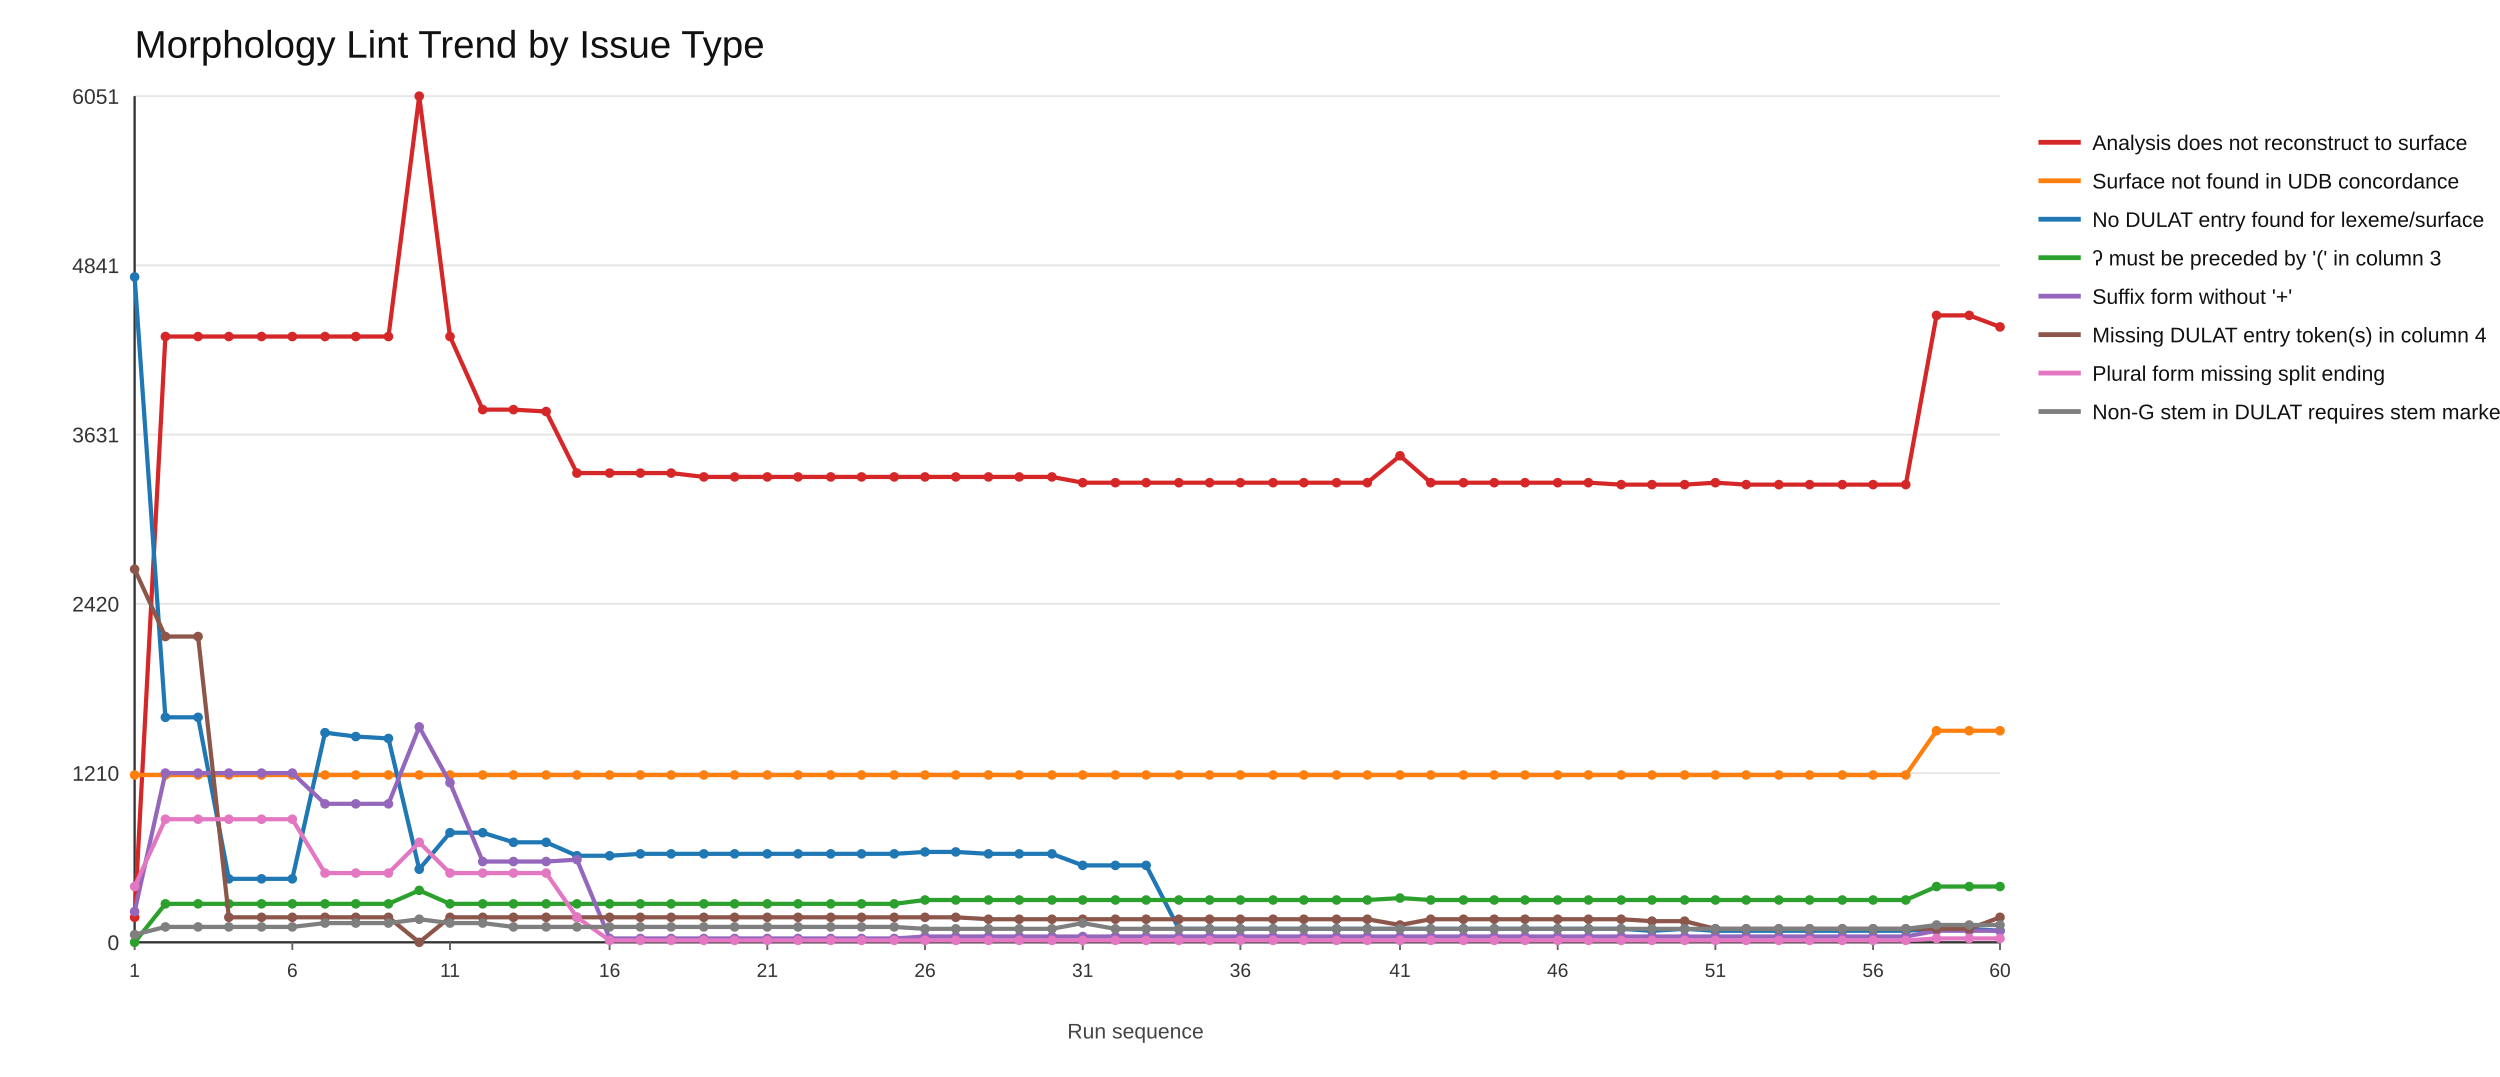
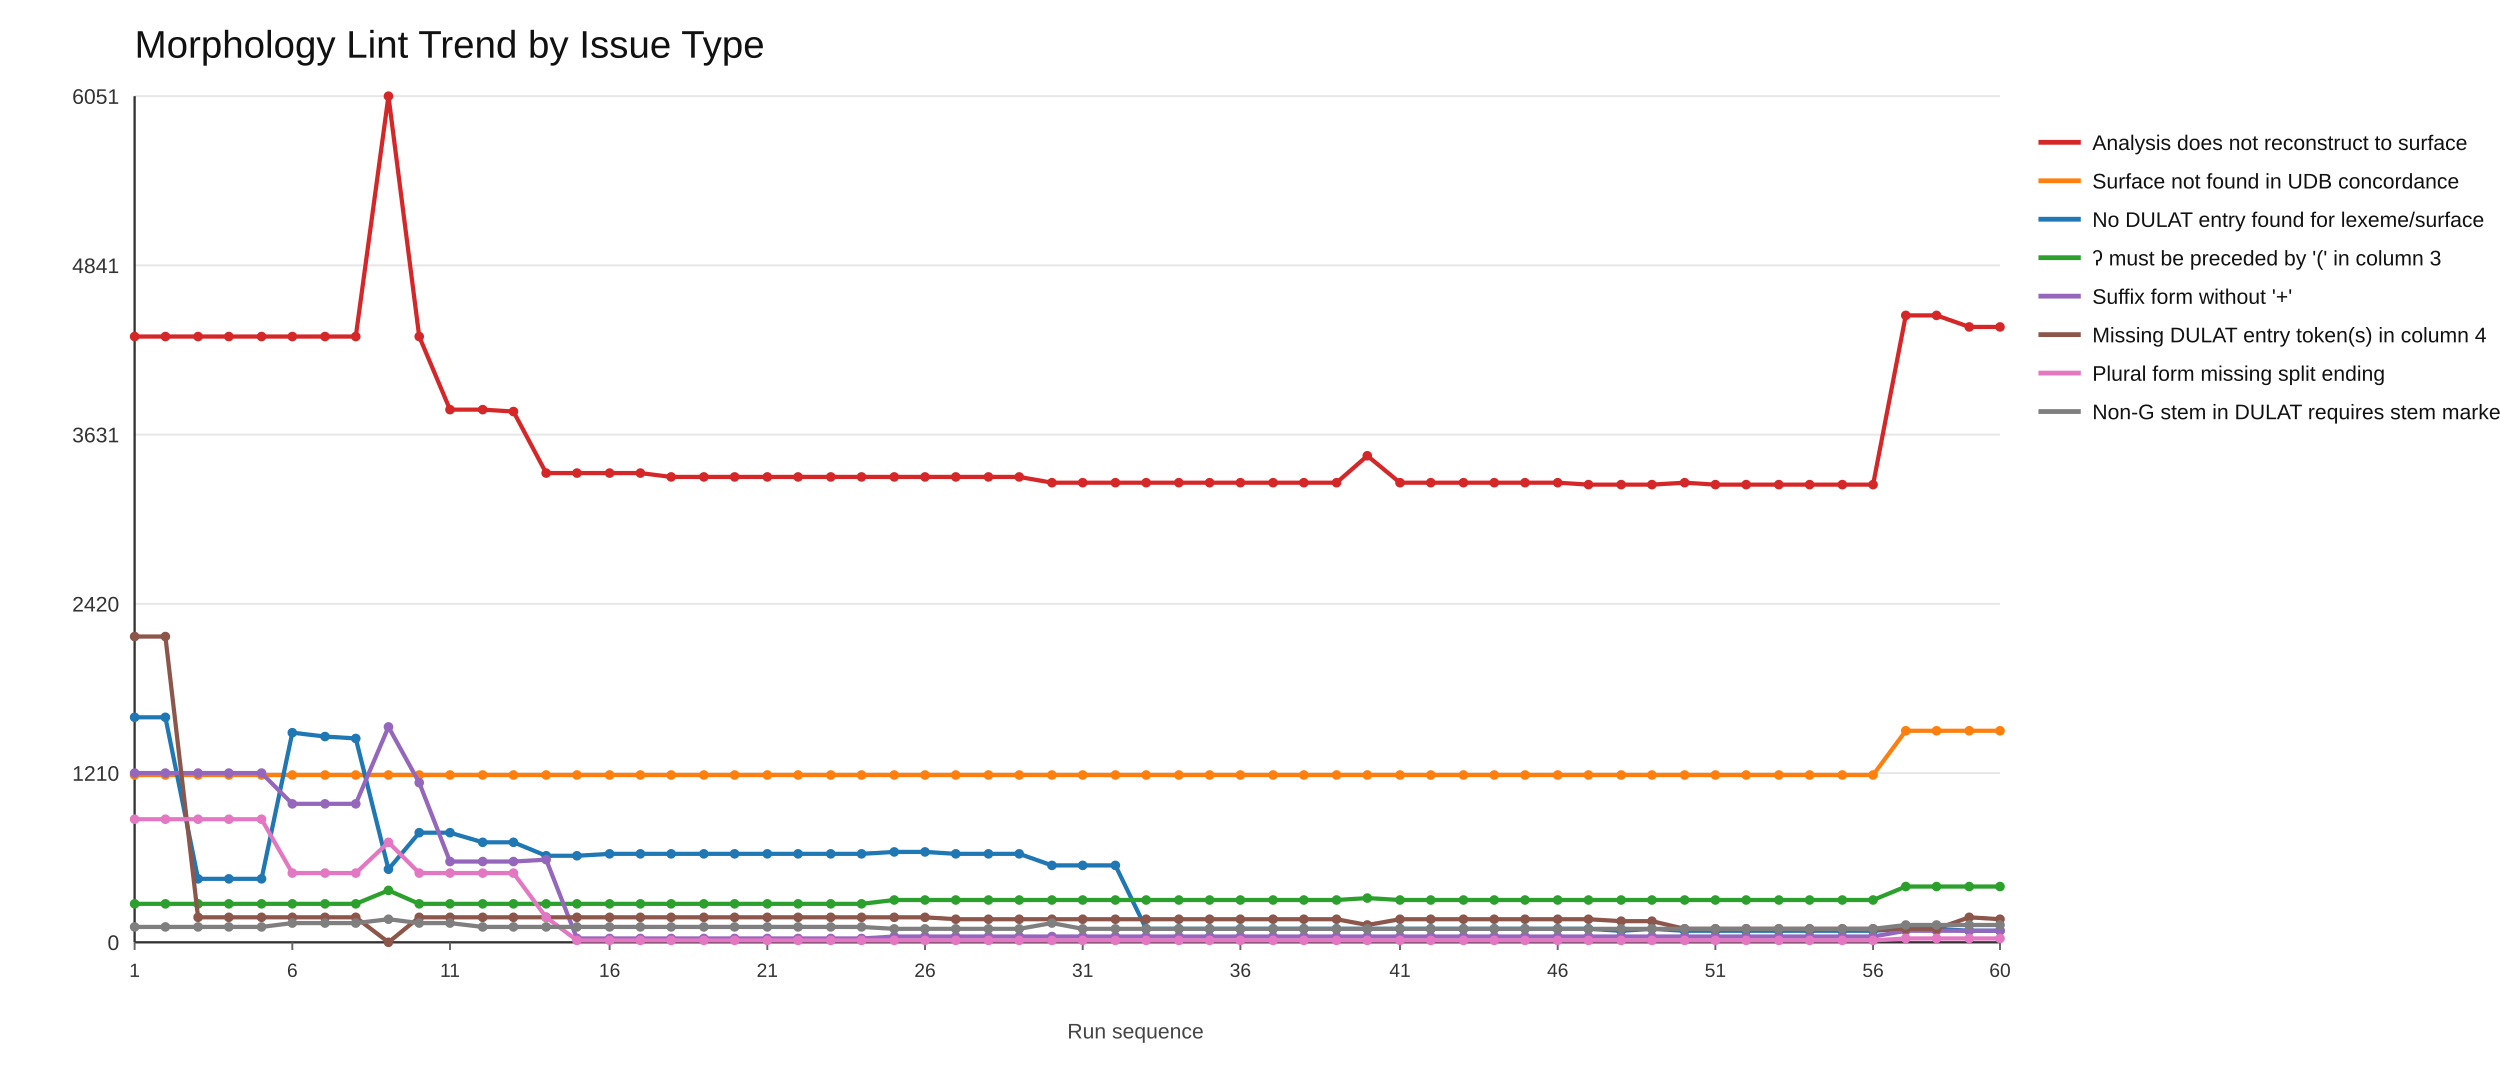
<svg xmlns="http://www.w3.org/2000/svg" width="1300" height="560">
  <rect x="0" y="0" width="1300" height="560" fill="#ffffff" />
  <text x="70" y="30" font-size="20" font-family="Arial" fill="#111">Morphology Lint Trend by Issue Type</text>
  <line x1="70" y1="490" x2="1040" y2="490" stroke="#e6e6e6" stroke-width="1" />
  <text x="62" y="494" font-size="11" font-family="Arial" fill="#333" text-anchor="end">0</text>
  <line x1="70" y1="402" x2="1040" y2="402" stroke="#e6e6e6" stroke-width="1" />
  <text x="62" y="406" font-size="11" font-family="Arial" fill="#333" text-anchor="end">1210</text>
  <line x1="70" y1="314" x2="1040" y2="314" stroke="#e6e6e6" stroke-width="1" />
  <text x="62" y="318" font-size="11" font-family="Arial" fill="#333" text-anchor="end">2420</text>
  <line x1="70" y1="226" x2="1040" y2="226" stroke="#e6e6e6" stroke-width="1" />
  <text x="62" y="230" font-size="11" font-family="Arial" fill="#333" text-anchor="end">3631</text>
  <line x1="70" y1="138" x2="1040" y2="138" stroke="#e6e6e6" stroke-width="1" />
  <text x="62" y="142" font-size="11" font-family="Arial" fill="#333" text-anchor="end">4841</text>
  <line x1="70" y1="50" x2="1040" y2="50" stroke="#e6e6e6" stroke-width="1" />
  <text x="62" y="54" font-size="11" font-family="Arial" fill="#333" text-anchor="end">6051</text>
  <line x1="70" y1="490" x2="1040" y2="490" stroke="#333" stroke-width="1.2" />
  <line x1="70" y1="50" x2="70" y2="490" stroke="#333" stroke-width="1.2" />
  <line x1="70" y1="490" x2="70" y2="494" stroke="#666" stroke-width="1" />
  <text x="70" y="508" font-size="10" font-family="Arial" fill="#333" text-anchor="middle">1</text>
  <line x1="152" y1="490" x2="152" y2="494" stroke="#666" stroke-width="1" />
  <text x="152" y="508" font-size="10" font-family="Arial" fill="#333" text-anchor="middle">6</text>
  <line x1="234" y1="490" x2="234" y2="494" stroke="#666" stroke-width="1" />
  <text x="234" y="508" font-size="10" font-family="Arial" fill="#333" text-anchor="middle">11</text>
  <line x1="317" y1="490" x2="317" y2="494" stroke="#666" stroke-width="1" />
  <text x="317" y="508" font-size="10" font-family="Arial" fill="#333" text-anchor="middle">16</text>
  <line x1="399" y1="490" x2="399" y2="494" stroke="#666" stroke-width="1" />
  <text x="399" y="508" font-size="10" font-family="Arial" fill="#333" text-anchor="middle">21</text>
  <line x1="481" y1="490" x2="481" y2="494" stroke="#666" stroke-width="1" />
  <text x="481" y="508" font-size="10" font-family="Arial" fill="#333" text-anchor="middle">26</text>
  <line x1="563" y1="490" x2="563" y2="494" stroke="#666" stroke-width="1" />
  <text x="563" y="508" font-size="10" font-family="Arial" fill="#333" text-anchor="middle">31</text>
  <line x1="645" y1="490" x2="645" y2="494" stroke="#666" stroke-width="1" />
  <text x="645" y="508" font-size="10" font-family="Arial" fill="#333" text-anchor="middle">36</text>
  <line x1="728" y1="490" x2="728" y2="494" stroke="#666" stroke-width="1" />
  <text x="728" y="508" font-size="10" font-family="Arial" fill="#333" text-anchor="middle">41</text>
  <line x1="810" y1="490" x2="810" y2="494" stroke="#666" stroke-width="1" />
  <text x="810" y="508" font-size="10" font-family="Arial" fill="#333" text-anchor="middle">46</text>
  <line x1="892" y1="490" x2="892" y2="494" stroke="#666" stroke-width="1" />
  <text x="892" y="508" font-size="10" font-family="Arial" fill="#333" text-anchor="middle">51</text>
  <line x1="974" y1="490" x2="974" y2="494" stroke="#666" stroke-width="1" />
  <text x="974" y="508" font-size="10" font-family="Arial" fill="#333" text-anchor="middle">56</text>
  <line x1="1040" y1="490" x2="1040" y2="494" stroke="#666" stroke-width="1" />
  <text x="1040" y="508" font-size="10" font-family="Arial" fill="#333" text-anchor="middle">60</text>
-   <polyline fill="none" stroke="#d62728" stroke-width="2.2" points="70,477 86,175 103,175 119,175 136,175 152,175 169,175 185,175 202,175 218,50 234,175 251,213 267,213 284,214 300,246 317,246 333,246 349,246 366,248 382,248 399,248 415,248 432,248 448,248 465,248 481,248 497,248 514,248 530,248 547,248 563,251 580,251 596,251 613,251 629,251 645,251 662,251 678,251 695,251 711,251 728,237 744,251 761,251 777,251 793,251 810,251 826,251 843,252 859,252 876,252 892,251 908,252 925,252 941,252 958,252 974,252 991,252 1007,164 1024,164 1040,170" />
-   <circle cx="70" cy="477" r="2.5" fill="#d62728" />
+   <polyline fill="none" stroke="#d62728" stroke-width="2.2" points="70,175 86,175 103,175 119,175 136,175 152,175 169,175 185,175 202,50 218,175 234,213 251,213 267,214 284,246 300,246 317,246 333,246 349,248 366,248 382,248 399,248 415,248 432,248 448,248 465,248 481,248 497,248 514,248 530,248 547,251 563,251 580,251 596,251 613,251 629,251 645,251 662,251 678,251 695,251 711,237 728,251 744,251 761,251 777,251 793,251 810,251 826,252 843,252 859,252 876,251 892,252 908,252 925,252 941,252 958,252 974,252 991,164 1007,164 1024,170 1040,170" />
+   <circle cx="70" cy="175" r="2.5" fill="#d62728" />
  <circle cx="86" cy="175" r="2.5" fill="#d62728" />
  <circle cx="103" cy="175" r="2.5" fill="#d62728" />
  <circle cx="119" cy="175" r="2.5" fill="#d62728" />
  <circle cx="136" cy="175" r="2.5" fill="#d62728" />
  <circle cx="152" cy="175" r="2.5" fill="#d62728" />
  <circle cx="169" cy="175" r="2.5" fill="#d62728" />
  <circle cx="185" cy="175" r="2.5" fill="#d62728" />
-   <circle cx="202" cy="175" r="2.5" fill="#d62728" />
-   <circle cx="218" cy="50" r="2.5" fill="#d62728" />
-   <circle cx="234" cy="175" r="2.5" fill="#d62728" />
+   <circle cx="202" cy="50" r="2.5" fill="#d62728" />
+   <circle cx="218" cy="175" r="2.5" fill="#d62728" />
+   <circle cx="234" cy="213" r="2.5" fill="#d62728" />
  <circle cx="251" cy="213" r="2.5" fill="#d62728" />
-   <circle cx="267" cy="213" r="2.5" fill="#d62728" />
-   <circle cx="284" cy="214" r="2.5" fill="#d62728" />
+   <circle cx="267" cy="214" r="2.5" fill="#d62728" />
+   <circle cx="284" cy="246" r="2.5" fill="#d62728" />
  <circle cx="300" cy="246" r="2.5" fill="#d62728" />
  <circle cx="317" cy="246" r="2.5" fill="#d62728" />
  <circle cx="333" cy="246" r="2.5" fill="#d62728" />
-   <circle cx="349" cy="246" r="2.5" fill="#d62728" />
+   <circle cx="349" cy="248" r="2.5" fill="#d62728" />
  <circle cx="366" cy="248" r="2.5" fill="#d62728" />
  <circle cx="382" cy="248" r="2.5" fill="#d62728" />
  <circle cx="399" cy="248" r="2.5" fill="#d62728" />
  <circle cx="415" cy="248" r="2.5" fill="#d62728" />
  <circle cx="432" cy="248" r="2.5" fill="#d62728" />
  <circle cx="448" cy="248" r="2.5" fill="#d62728" />
  <circle cx="465" cy="248" r="2.5" fill="#d62728" />
  <circle cx="481" cy="248" r="2.5" fill="#d62728" />
  <circle cx="497" cy="248" r="2.5" fill="#d62728" />
  <circle cx="514" cy="248" r="2.5" fill="#d62728" />
  <circle cx="530" cy="248" r="2.5" fill="#d62728" />
-   <circle cx="547" cy="248" r="2.5" fill="#d62728" />
+   <circle cx="547" cy="251" r="2.5" fill="#d62728" />
  <circle cx="563" cy="251" r="2.5" fill="#d62728" />
  <circle cx="580" cy="251" r="2.5" fill="#d62728" />
  <circle cx="596" cy="251" r="2.5" fill="#d62728" />
  <circle cx="613" cy="251" r="2.5" fill="#d62728" />
  <circle cx="629" cy="251" r="2.5" fill="#d62728" />
  <circle cx="645" cy="251" r="2.5" fill="#d62728" />
  <circle cx="662" cy="251" r="2.5" fill="#d62728" />
  <circle cx="678" cy="251" r="2.5" fill="#d62728" />
  <circle cx="695" cy="251" r="2.5" fill="#d62728" />
-   <circle cx="711" cy="251" r="2.5" fill="#d62728" />
-   <circle cx="728" cy="237" r="2.5" fill="#d62728" />
+   <circle cx="711" cy="237" r="2.5" fill="#d62728" />
+   <circle cx="728" cy="251" r="2.5" fill="#d62728" />
  <circle cx="744" cy="251" r="2.5" fill="#d62728" />
  <circle cx="761" cy="251" r="2.5" fill="#d62728" />
  <circle cx="777" cy="251" r="2.5" fill="#d62728" />
  <circle cx="793" cy="251" r="2.5" fill="#d62728" />
  <circle cx="810" cy="251" r="2.5" fill="#d62728" />
-   <circle cx="826" cy="251" r="2.5" fill="#d62728" />
+   <circle cx="826" cy="252" r="2.5" fill="#d62728" />
  <circle cx="843" cy="252" r="2.5" fill="#d62728" />
  <circle cx="859" cy="252" r="2.5" fill="#d62728" />
-   <circle cx="876" cy="252" r="2.5" fill="#d62728" />
-   <circle cx="892" cy="251" r="2.5" fill="#d62728" />
+   <circle cx="876" cy="251" r="2.5" fill="#d62728" />
+   <circle cx="892" cy="252" r="2.5" fill="#d62728" />
  <circle cx="908" cy="252" r="2.5" fill="#d62728" />
  <circle cx="925" cy="252" r="2.5" fill="#d62728" />
  <circle cx="941" cy="252" r="2.5" fill="#d62728" />
  <circle cx="958" cy="252" r="2.5" fill="#d62728" />
  <circle cx="974" cy="252" r="2.5" fill="#d62728" />
-   <circle cx="991" cy="252" r="2.5" fill="#d62728" />
+   <circle cx="991" cy="164" r="2.5" fill="#d62728" />
  <circle cx="1007" cy="164" r="2.5" fill="#d62728" />
-   <circle cx="1024" cy="164" r="2.5" fill="#d62728" />
+   <circle cx="1024" cy="170" r="2.5" fill="#d62728" />
  <circle cx="1040" cy="170" r="2.5" fill="#d62728" />
  <line x1="1060" y1="74" x2="1082" y2="74" stroke="#d62728" stroke-width="2.5" />
  <text x="1088" y="78" font-size="11" font-family="Arial" fill="#111">Analysis does not reconstruct to surface</text>
-   <polyline fill="none" stroke="#ff7f0e" stroke-width="2.2" points="70,403 86,403 103,403 119,403 136,403 152,403 169,403 185,403 202,403 218,403 234,403 251,403 267,403 284,403 300,403 317,403 333,403 349,403 366,403 382,403 399,403 415,403 432,403 448,403 465,403 481,403 497,403 514,403 530,403 547,403 563,403 580,403 596,403 613,403 629,403 645,403 662,403 678,403 695,403 711,403 728,403 744,403 761,403 777,403 793,403 810,403 826,403 843,403 859,403 876,403 892,403 908,403 925,403 941,403 958,403 974,403 991,403 1007,380 1024,380 1040,380" />
+   <polyline fill="none" stroke="#ff7f0e" stroke-width="2.2" points="70,403 86,403 103,403 119,403 136,403 152,403 169,403 185,403 202,403 218,403 234,403 251,403 267,403 284,403 300,403 317,403 333,403 349,403 366,403 382,403 399,403 415,403 432,403 448,403 465,403 481,403 497,403 514,403 530,403 547,403 563,403 580,403 596,403 613,403 629,403 645,403 662,403 678,403 695,403 711,403 728,403 744,403 761,403 777,403 793,403 810,403 826,403 843,403 859,403 876,403 892,403 908,403 925,403 941,403 958,403 974,403 991,380 1007,380 1024,380 1040,380" />
  <circle cx="70" cy="403" r="2.5" fill="#ff7f0e" />
  <circle cx="86" cy="403" r="2.5" fill="#ff7f0e" />
  <circle cx="103" cy="403" r="2.5" fill="#ff7f0e" />
  <circle cx="119" cy="403" r="2.5" fill="#ff7f0e" />
  <circle cx="136" cy="403" r="2.5" fill="#ff7f0e" />
  <circle cx="152" cy="403" r="2.5" fill="#ff7f0e" />
  <circle cx="169" cy="403" r="2.5" fill="#ff7f0e" />
  <circle cx="185" cy="403" r="2.5" fill="#ff7f0e" />
  <circle cx="202" cy="403" r="2.5" fill="#ff7f0e" />
  <circle cx="218" cy="403" r="2.5" fill="#ff7f0e" />
  <circle cx="234" cy="403" r="2.5" fill="#ff7f0e" />
  <circle cx="251" cy="403" r="2.5" fill="#ff7f0e" />
  <circle cx="267" cy="403" r="2.5" fill="#ff7f0e" />
  <circle cx="284" cy="403" r="2.5" fill="#ff7f0e" />
  <circle cx="300" cy="403" r="2.5" fill="#ff7f0e" />
  <circle cx="317" cy="403" r="2.5" fill="#ff7f0e" />
  <circle cx="333" cy="403" r="2.5" fill="#ff7f0e" />
  <circle cx="349" cy="403" r="2.5" fill="#ff7f0e" />
  <circle cx="366" cy="403" r="2.5" fill="#ff7f0e" />
  <circle cx="382" cy="403" r="2.5" fill="#ff7f0e" />
  <circle cx="399" cy="403" r="2.5" fill="#ff7f0e" />
  <circle cx="415" cy="403" r="2.5" fill="#ff7f0e" />
  <circle cx="432" cy="403" r="2.5" fill="#ff7f0e" />
  <circle cx="448" cy="403" r="2.5" fill="#ff7f0e" />
  <circle cx="465" cy="403" r="2.5" fill="#ff7f0e" />
  <circle cx="481" cy="403" r="2.5" fill="#ff7f0e" />
  <circle cx="497" cy="403" r="2.5" fill="#ff7f0e" />
  <circle cx="514" cy="403" r="2.5" fill="#ff7f0e" />
  <circle cx="530" cy="403" r="2.5" fill="#ff7f0e" />
  <circle cx="547" cy="403" r="2.5" fill="#ff7f0e" />
  <circle cx="563" cy="403" r="2.5" fill="#ff7f0e" />
  <circle cx="580" cy="403" r="2.5" fill="#ff7f0e" />
  <circle cx="596" cy="403" r="2.5" fill="#ff7f0e" />
  <circle cx="613" cy="403" r="2.5" fill="#ff7f0e" />
  <circle cx="629" cy="403" r="2.5" fill="#ff7f0e" />
  <circle cx="645" cy="403" r="2.5" fill="#ff7f0e" />
  <circle cx="662" cy="403" r="2.5" fill="#ff7f0e" />
  <circle cx="678" cy="403" r="2.5" fill="#ff7f0e" />
  <circle cx="695" cy="403" r="2.5" fill="#ff7f0e" />
  <circle cx="711" cy="403" r="2.5" fill="#ff7f0e" />
  <circle cx="728" cy="403" r="2.5" fill="#ff7f0e" />
  <circle cx="744" cy="403" r="2.5" fill="#ff7f0e" />
  <circle cx="761" cy="403" r="2.5" fill="#ff7f0e" />
  <circle cx="777" cy="403" r="2.5" fill="#ff7f0e" />
  <circle cx="793" cy="403" r="2.5" fill="#ff7f0e" />
  <circle cx="810" cy="403" r="2.5" fill="#ff7f0e" />
  <circle cx="826" cy="403" r="2.5" fill="#ff7f0e" />
  <circle cx="843" cy="403" r="2.5" fill="#ff7f0e" />
  <circle cx="859" cy="403" r="2.5" fill="#ff7f0e" />
  <circle cx="876" cy="403" r="2.5" fill="#ff7f0e" />
  <circle cx="892" cy="403" r="2.5" fill="#ff7f0e" />
  <circle cx="908" cy="403" r="2.5" fill="#ff7f0e" />
  <circle cx="925" cy="403" r="2.5" fill="#ff7f0e" />
  <circle cx="941" cy="403" r="2.5" fill="#ff7f0e" />
  <circle cx="958" cy="403" r="2.5" fill="#ff7f0e" />
  <circle cx="974" cy="403" r="2.5" fill="#ff7f0e" />
-   <circle cx="991" cy="403" r="2.5" fill="#ff7f0e" />
+   <circle cx="991" cy="380" r="2.5" fill="#ff7f0e" />
  <circle cx="1007" cy="380" r="2.5" fill="#ff7f0e" />
  <circle cx="1024" cy="380" r="2.5" fill="#ff7f0e" />
  <circle cx="1040" cy="380" r="2.5" fill="#ff7f0e" />
  <line x1="1060" y1="94" x2="1082" y2="94" stroke="#ff7f0e" stroke-width="2.5" />
  <text x="1088" y="98" font-size="11" font-family="Arial" fill="#111">Surface not found in UDB concordance</text>
-   <polyline fill="none" stroke="#1f77b4" stroke-width="2.2" points="70,144 86,373 103,373 119,457 136,457 152,457 169,381 185,383 202,384 218,452 234,433 251,433 267,438 284,438 300,445 317,445 333,444 349,444 366,444 382,444 399,444 415,444 432,444 448,444 465,444 481,443 497,443 514,444 530,444 547,444 563,450 580,450 596,450 613,483 629,483 645,483 662,483 678,483 695,483 711,483 728,483 744,483 761,483 777,483 793,483 810,483 826,483 843,483 859,484 876,483 892,484 908,484 925,484 941,484 958,484 974,484 991,484 1007,483 1024,483 1040,484" />
-   <circle cx="70" cy="144" r="2.5" fill="#1f77b4" />
+   <polyline fill="none" stroke="#1f77b4" stroke-width="2.2" points="70,373 86,373 103,457 119,457 136,457 152,381 169,383 185,384 202,452 218,433 234,433 251,438 267,438 284,445 300,445 317,444 333,444 349,444 366,444 382,444 399,444 415,444 432,444 448,444 465,443 481,443 497,444 514,444 530,444 547,450 563,450 580,450 596,483 613,483 629,483 645,483 662,483 678,483 695,483 711,483 728,483 744,483 761,483 777,483 793,483 810,483 826,483 843,484 859,483 876,484 892,484 908,484 925,484 941,484 958,484 974,484 991,483 1007,483 1024,484 1040,484" />
+   <circle cx="70" cy="373" r="2.5" fill="#1f77b4" />
  <circle cx="86" cy="373" r="2.5" fill="#1f77b4" />
-   <circle cx="103" cy="373" r="2.5" fill="#1f77b4" />
+   <circle cx="103" cy="457" r="2.5" fill="#1f77b4" />
  <circle cx="119" cy="457" r="2.5" fill="#1f77b4" />
  <circle cx="136" cy="457" r="2.5" fill="#1f77b4" />
-   <circle cx="152" cy="457" r="2.5" fill="#1f77b4" />
-   <circle cx="169" cy="381" r="2.5" fill="#1f77b4" />
-   <circle cx="185" cy="383" r="2.5" fill="#1f77b4" />
-   <circle cx="202" cy="384" r="2.5" fill="#1f77b4" />
-   <circle cx="218" cy="452" r="2.5" fill="#1f77b4" />
+   <circle cx="152" cy="381" r="2.5" fill="#1f77b4" />
+   <circle cx="169" cy="383" r="2.5" fill="#1f77b4" />
+   <circle cx="185" cy="384" r="2.5" fill="#1f77b4" />
+   <circle cx="202" cy="452" r="2.5" fill="#1f77b4" />
+   <circle cx="218" cy="433" r="2.5" fill="#1f77b4" />
  <circle cx="234" cy="433" r="2.5" fill="#1f77b4" />
-   <circle cx="251" cy="433" r="2.5" fill="#1f77b4" />
+   <circle cx="251" cy="438" r="2.5" fill="#1f77b4" />
  <circle cx="267" cy="438" r="2.5" fill="#1f77b4" />
-   <circle cx="284" cy="438" r="2.5" fill="#1f77b4" />
+   <circle cx="284" cy="445" r="2.5" fill="#1f77b4" />
  <circle cx="300" cy="445" r="2.5" fill="#1f77b4" />
-   <circle cx="317" cy="445" r="2.5" fill="#1f77b4" />
+   <circle cx="317" cy="444" r="2.5" fill="#1f77b4" />
  <circle cx="333" cy="444" r="2.5" fill="#1f77b4" />
  <circle cx="349" cy="444" r="2.5" fill="#1f77b4" />
  <circle cx="366" cy="444" r="2.5" fill="#1f77b4" />
  <circle cx="382" cy="444" r="2.5" fill="#1f77b4" />
  <circle cx="399" cy="444" r="2.5" fill="#1f77b4" />
  <circle cx="415" cy="444" r="2.5" fill="#1f77b4" />
  <circle cx="432" cy="444" r="2.5" fill="#1f77b4" />
  <circle cx="448" cy="444" r="2.5" fill="#1f77b4" />
-   <circle cx="465" cy="444" r="2.5" fill="#1f77b4" />
+   <circle cx="465" cy="443" r="2.5" fill="#1f77b4" />
  <circle cx="481" cy="443" r="2.5" fill="#1f77b4" />
-   <circle cx="497" cy="443" r="2.5" fill="#1f77b4" />
+   <circle cx="497" cy="444" r="2.5" fill="#1f77b4" />
  <circle cx="514" cy="444" r="2.5" fill="#1f77b4" />
  <circle cx="530" cy="444" r="2.5" fill="#1f77b4" />
-   <circle cx="547" cy="444" r="2.5" fill="#1f77b4" />
+   <circle cx="547" cy="450" r="2.5" fill="#1f77b4" />
  <circle cx="563" cy="450" r="2.5" fill="#1f77b4" />
  <circle cx="580" cy="450" r="2.5" fill="#1f77b4" />
-   <circle cx="596" cy="450" r="2.5" fill="#1f77b4" />
+   <circle cx="596" cy="483" r="2.5" fill="#1f77b4" />
  <circle cx="613" cy="483" r="2.5" fill="#1f77b4" />
  <circle cx="629" cy="483" r="2.5" fill="#1f77b4" />
  <circle cx="645" cy="483" r="2.5" fill="#1f77b4" />
  <circle cx="662" cy="483" r="2.5" fill="#1f77b4" />
  <circle cx="678" cy="483" r="2.5" fill="#1f77b4" />
  <circle cx="695" cy="483" r="2.5" fill="#1f77b4" />
  <circle cx="711" cy="483" r="2.5" fill="#1f77b4" />
  <circle cx="728" cy="483" r="2.5" fill="#1f77b4" />
  <circle cx="744" cy="483" r="2.5" fill="#1f77b4" />
  <circle cx="761" cy="483" r="2.5" fill="#1f77b4" />
  <circle cx="777" cy="483" r="2.5" fill="#1f77b4" />
  <circle cx="793" cy="483" r="2.5" fill="#1f77b4" />
  <circle cx="810" cy="483" r="2.5" fill="#1f77b4" />
  <circle cx="826" cy="483" r="2.5" fill="#1f77b4" />
-   <circle cx="843" cy="483" r="2.5" fill="#1f77b4" />
-   <circle cx="859" cy="484" r="2.5" fill="#1f77b4" />
-   <circle cx="876" cy="483" r="2.5" fill="#1f77b4" />
+   <circle cx="843" cy="484" r="2.5" fill="#1f77b4" />
+   <circle cx="859" cy="483" r="2.5" fill="#1f77b4" />
+   <circle cx="876" cy="484" r="2.5" fill="#1f77b4" />
  <circle cx="892" cy="484" r="2.5" fill="#1f77b4" />
  <circle cx="908" cy="484" r="2.5" fill="#1f77b4" />
  <circle cx="925" cy="484" r="2.5" fill="#1f77b4" />
  <circle cx="941" cy="484" r="2.5" fill="#1f77b4" />
  <circle cx="958" cy="484" r="2.5" fill="#1f77b4" />
  <circle cx="974" cy="484" r="2.5" fill="#1f77b4" />
-   <circle cx="991" cy="484" r="2.5" fill="#1f77b4" />
+   <circle cx="991" cy="483" r="2.5" fill="#1f77b4" />
  <circle cx="1007" cy="483" r="2.5" fill="#1f77b4" />
-   <circle cx="1024" cy="483" r="2.5" fill="#1f77b4" />
+   <circle cx="1024" cy="484" r="2.5" fill="#1f77b4" />
  <circle cx="1040" cy="484" r="2.5" fill="#1f77b4" />
  <line x1="1060" y1="114" x2="1082" y2="114" stroke="#1f77b4" stroke-width="2.5" />
  <text x="1088" y="118" font-size="11" font-family="Arial" fill="#111">No DULAT entry found for lexeme/surface</text>
-   <polyline fill="none" stroke="#2ca02c" stroke-width="2.2" points="70,490 86,470 103,470 119,470 136,470 152,470 169,470 185,470 202,470 218,463 234,470 251,470 267,470 284,470 300,470 317,470 333,470 349,470 366,470 382,470 399,470 415,470 432,470 448,470 465,470 481,468 497,468 514,468 530,468 547,468 563,468 580,468 596,468 613,468 629,468 645,468 662,468 678,468 695,468 711,468 728,467 744,468 761,468 777,468 793,468 810,468 826,468 843,468 859,468 876,468 892,468 908,468 925,468 941,468 958,468 974,468 991,468 1007,461 1024,461 1040,461" />
-   <circle cx="70" cy="490" r="2.5" fill="#2ca02c" />
+   <polyline fill="none" stroke="#2ca02c" stroke-width="2.2" points="70,470 86,470 103,470 119,470 136,470 152,470 169,470 185,470 202,463 218,470 234,470 251,470 267,470 284,470 300,470 317,470 333,470 349,470 366,470 382,470 399,470 415,470 432,470 448,470 465,468 481,468 497,468 514,468 530,468 547,468 563,468 580,468 596,468 613,468 629,468 645,468 662,468 678,468 695,468 711,467 728,468 744,468 761,468 777,468 793,468 810,468 826,468 843,468 859,468 876,468 892,468 908,468 925,468 941,468 958,468 974,468 991,461 1007,461 1024,461 1040,461" />
+   <circle cx="70" cy="470" r="2.5" fill="#2ca02c" />
  <circle cx="86" cy="470" r="2.5" fill="#2ca02c" />
  <circle cx="103" cy="470" r="2.5" fill="#2ca02c" />
  <circle cx="119" cy="470" r="2.5" fill="#2ca02c" />
  <circle cx="136" cy="470" r="2.5" fill="#2ca02c" />
  <circle cx="152" cy="470" r="2.5" fill="#2ca02c" />
  <circle cx="169" cy="470" r="2.5" fill="#2ca02c" />
  <circle cx="185" cy="470" r="2.5" fill="#2ca02c" />
-   <circle cx="202" cy="470" r="2.5" fill="#2ca02c" />
-   <circle cx="218" cy="463" r="2.5" fill="#2ca02c" />
+   <circle cx="202" cy="463" r="2.5" fill="#2ca02c" />
+   <circle cx="218" cy="470" r="2.5" fill="#2ca02c" />
  <circle cx="234" cy="470" r="2.5" fill="#2ca02c" />
  <circle cx="251" cy="470" r="2.5" fill="#2ca02c" />
  <circle cx="267" cy="470" r="2.5" fill="#2ca02c" />
  <circle cx="284" cy="470" r="2.5" fill="#2ca02c" />
  <circle cx="300" cy="470" r="2.5" fill="#2ca02c" />
  <circle cx="317" cy="470" r="2.5" fill="#2ca02c" />
  <circle cx="333" cy="470" r="2.5" fill="#2ca02c" />
  <circle cx="349" cy="470" r="2.5" fill="#2ca02c" />
  <circle cx="366" cy="470" r="2.5" fill="#2ca02c" />
  <circle cx="382" cy="470" r="2.5" fill="#2ca02c" />
  <circle cx="399" cy="470" r="2.5" fill="#2ca02c" />
  <circle cx="415" cy="470" r="2.5" fill="#2ca02c" />
  <circle cx="432" cy="470" r="2.5" fill="#2ca02c" />
  <circle cx="448" cy="470" r="2.5" fill="#2ca02c" />
-   <circle cx="465" cy="470" r="2.5" fill="#2ca02c" />
+   <circle cx="465" cy="468" r="2.5" fill="#2ca02c" />
  <circle cx="481" cy="468" r="2.5" fill="#2ca02c" />
  <circle cx="497" cy="468" r="2.5" fill="#2ca02c" />
  <circle cx="514" cy="468" r="2.5" fill="#2ca02c" />
  <circle cx="530" cy="468" r="2.5" fill="#2ca02c" />
  <circle cx="547" cy="468" r="2.5" fill="#2ca02c" />
  <circle cx="563" cy="468" r="2.5" fill="#2ca02c" />
  <circle cx="580" cy="468" r="2.5" fill="#2ca02c" />
  <circle cx="596" cy="468" r="2.5" fill="#2ca02c" />
  <circle cx="613" cy="468" r="2.5" fill="#2ca02c" />
  <circle cx="629" cy="468" r="2.5" fill="#2ca02c" />
  <circle cx="645" cy="468" r="2.5" fill="#2ca02c" />
  <circle cx="662" cy="468" r="2.5" fill="#2ca02c" />
  <circle cx="678" cy="468" r="2.5" fill="#2ca02c" />
  <circle cx="695" cy="468" r="2.5" fill="#2ca02c" />
-   <circle cx="711" cy="468" r="2.5" fill="#2ca02c" />
-   <circle cx="728" cy="467" r="2.5" fill="#2ca02c" />
+   <circle cx="711" cy="467" r="2.5" fill="#2ca02c" />
+   <circle cx="728" cy="468" r="2.5" fill="#2ca02c" />
  <circle cx="744" cy="468" r="2.5" fill="#2ca02c" />
  <circle cx="761" cy="468" r="2.5" fill="#2ca02c" />
  <circle cx="777" cy="468" r="2.5" fill="#2ca02c" />
  <circle cx="793" cy="468" r="2.5" fill="#2ca02c" />
  <circle cx="810" cy="468" r="2.5" fill="#2ca02c" />
  <circle cx="826" cy="468" r="2.5" fill="#2ca02c" />
  <circle cx="843" cy="468" r="2.5" fill="#2ca02c" />
  <circle cx="859" cy="468" r="2.5" fill="#2ca02c" />
  <circle cx="876" cy="468" r="2.5" fill="#2ca02c" />
  <circle cx="892" cy="468" r="2.5" fill="#2ca02c" />
  <circle cx="908" cy="468" r="2.5" fill="#2ca02c" />
  <circle cx="925" cy="468" r="2.5" fill="#2ca02c" />
  <circle cx="941" cy="468" r="2.5" fill="#2ca02c" />
  <circle cx="958" cy="468" r="2.5" fill="#2ca02c" />
  <circle cx="974" cy="468" r="2.5" fill="#2ca02c" />
-   <circle cx="991" cy="468" r="2.5" fill="#2ca02c" />
+   <circle cx="991" cy="461" r="2.5" fill="#2ca02c" />
  <circle cx="1007" cy="461" r="2.5" fill="#2ca02c" />
  <circle cx="1024" cy="461" r="2.5" fill="#2ca02c" />
  <circle cx="1040" cy="461" r="2.5" fill="#2ca02c" />
  <line x1="1060" y1="134" x2="1082" y2="134" stroke="#2ca02c" stroke-width="2.5" />
  <text x="1088" y="138" font-size="11" font-family="Arial" fill="#111">ʔ must be preceded by '(' in column 3</text>
-   <polyline fill="none" stroke="#9467bd" stroke-width="2.2" points="70,474 86,402 103,402 119,402 136,402 152,402 169,418 185,418 202,418 218,378 234,407 251,448 267,448 284,448 300,447 317,488 333,488 349,488 366,488 382,488 399,488 415,488 432,488 448,488 465,488 481,487 497,487 514,487 530,487 547,487 563,487 580,487 596,487 613,487 629,487 645,487 662,487 678,487 695,487 711,487 728,487 744,487 761,487 777,487 793,487 810,487 826,487 843,487 859,487 876,487 892,487 908,487 925,487 941,487 958,487 974,487 991,487 1007,484 1024,484 1040,484" />
-   <circle cx="70" cy="474" r="2.5" fill="#9467bd" />
+   <polyline fill="none" stroke="#9467bd" stroke-width="2.2" points="70,402 86,402 103,402 119,402 136,402 152,418 169,418 185,418 202,378 218,407 234,448 251,448 267,448 284,447 300,488 317,488 333,488 349,488 366,488 382,488 399,488 415,488 432,488 448,488 465,487 481,487 497,487 514,487 530,487 547,487 563,487 580,487 596,487 613,487 629,487 645,487 662,487 678,487 695,487 711,487 728,487 744,487 761,487 777,487 793,487 810,487 826,487 843,487 859,487 876,487 892,487 908,487 925,487 941,487 958,487 974,487 991,484 1007,484 1024,484 1040,484" />
+   <circle cx="70" cy="402" r="2.5" fill="#9467bd" />
  <circle cx="86" cy="402" r="2.5" fill="#9467bd" />
  <circle cx="103" cy="402" r="2.5" fill="#9467bd" />
  <circle cx="119" cy="402" r="2.5" fill="#9467bd" />
  <circle cx="136" cy="402" r="2.5" fill="#9467bd" />
-   <circle cx="152" cy="402" r="2.5" fill="#9467bd" />
+   <circle cx="152" cy="418" r="2.5" fill="#9467bd" />
  <circle cx="169" cy="418" r="2.5" fill="#9467bd" />
  <circle cx="185" cy="418" r="2.5" fill="#9467bd" />
-   <circle cx="202" cy="418" r="2.5" fill="#9467bd" />
-   <circle cx="218" cy="378" r="2.5" fill="#9467bd" />
-   <circle cx="234" cy="407" r="2.5" fill="#9467bd" />
+   <circle cx="202" cy="378" r="2.5" fill="#9467bd" />
+   <circle cx="218" cy="407" r="2.5" fill="#9467bd" />
+   <circle cx="234" cy="448" r="2.5" fill="#9467bd" />
  <circle cx="251" cy="448" r="2.5" fill="#9467bd" />
  <circle cx="267" cy="448" r="2.5" fill="#9467bd" />
-   <circle cx="284" cy="448" r="2.5" fill="#9467bd" />
-   <circle cx="300" cy="447" r="2.5" fill="#9467bd" />
+   <circle cx="284" cy="447" r="2.5" fill="#9467bd" />
+   <circle cx="300" cy="488" r="2.5" fill="#9467bd" />
  <circle cx="317" cy="488" r="2.5" fill="#9467bd" />
  <circle cx="333" cy="488" r="2.5" fill="#9467bd" />
  <circle cx="349" cy="488" r="2.5" fill="#9467bd" />
  <circle cx="366" cy="488" r="2.5" fill="#9467bd" />
  <circle cx="382" cy="488" r="2.5" fill="#9467bd" />
  <circle cx="399" cy="488" r="2.5" fill="#9467bd" />
  <circle cx="415" cy="488" r="2.5" fill="#9467bd" />
  <circle cx="432" cy="488" r="2.5" fill="#9467bd" />
  <circle cx="448" cy="488" r="2.5" fill="#9467bd" />
-   <circle cx="465" cy="488" r="2.5" fill="#9467bd" />
+   <circle cx="465" cy="487" r="2.5" fill="#9467bd" />
  <circle cx="481" cy="487" r="2.5" fill="#9467bd" />
  <circle cx="497" cy="487" r="2.5" fill="#9467bd" />
  <circle cx="514" cy="487" r="2.5" fill="#9467bd" />
  <circle cx="530" cy="487" r="2.5" fill="#9467bd" />
  <circle cx="547" cy="487" r="2.5" fill="#9467bd" />
  <circle cx="563" cy="487" r="2.5" fill="#9467bd" />
  <circle cx="580" cy="487" r="2.5" fill="#9467bd" />
  <circle cx="596" cy="487" r="2.5" fill="#9467bd" />
  <circle cx="613" cy="487" r="2.5" fill="#9467bd" />
  <circle cx="629" cy="487" r="2.5" fill="#9467bd" />
  <circle cx="645" cy="487" r="2.5" fill="#9467bd" />
  <circle cx="662" cy="487" r="2.5" fill="#9467bd" />
  <circle cx="678" cy="487" r="2.5" fill="#9467bd" />
  <circle cx="695" cy="487" r="2.5" fill="#9467bd" />
  <circle cx="711" cy="487" r="2.5" fill="#9467bd" />
  <circle cx="728" cy="487" r="2.5" fill="#9467bd" />
  <circle cx="744" cy="487" r="2.5" fill="#9467bd" />
  <circle cx="761" cy="487" r="2.5" fill="#9467bd" />
  <circle cx="777" cy="487" r="2.5" fill="#9467bd" />
  <circle cx="793" cy="487" r="2.5" fill="#9467bd" />
  <circle cx="810" cy="487" r="2.5" fill="#9467bd" />
  <circle cx="826" cy="487" r="2.5" fill="#9467bd" />
  <circle cx="843" cy="487" r="2.5" fill="#9467bd" />
  <circle cx="859" cy="487" r="2.5" fill="#9467bd" />
  <circle cx="876" cy="487" r="2.5" fill="#9467bd" />
  <circle cx="892" cy="487" r="2.5" fill="#9467bd" />
  <circle cx="908" cy="487" r="2.5" fill="#9467bd" />
  <circle cx="925" cy="487" r="2.5" fill="#9467bd" />
  <circle cx="941" cy="487" r="2.5" fill="#9467bd" />
  <circle cx="958" cy="487" r="2.5" fill="#9467bd" />
  <circle cx="974" cy="487" r="2.5" fill="#9467bd" />
-   <circle cx="991" cy="487" r="2.5" fill="#9467bd" />
+   <circle cx="991" cy="484" r="2.5" fill="#9467bd" />
  <circle cx="1007" cy="484" r="2.5" fill="#9467bd" />
  <circle cx="1024" cy="484" r="2.5" fill="#9467bd" />
  <circle cx="1040" cy="484" r="2.5" fill="#9467bd" />
  <line x1="1060" y1="154" x2="1082" y2="154" stroke="#9467bd" stroke-width="2.5" />
  <text x="1088" y="158" font-size="11" font-family="Arial" fill="#111">Suffix form without '+'</text>
-   <polyline fill="none" stroke="#8c564b" stroke-width="2.2" points="70,296 86,331 103,331 119,477 136,477 152,477 169,477 185,477 202,477 218,490 234,477 251,477 267,477 284,477 300,477 317,477 333,477 349,477 366,477 382,477 399,477 415,477 432,477 448,477 465,477 481,477 497,477 514,478 530,478 547,478 563,478 580,478 596,478 613,478 629,478 645,478 662,478 678,478 695,478 711,478 728,481 744,478 761,478 777,478 793,478 810,478 826,478 843,478 859,479 876,479 892,483 908,483 925,483 941,483 958,483 974,483 991,483 1007,483 1024,483 1040,477" />
-   <circle cx="70" cy="296" r="2.5" fill="#8c564b" />
+   <polyline fill="none" stroke="#8c564b" stroke-width="2.2" points="70,331 86,331 103,477 119,477 136,477 152,477 169,477 185,477 202,490 218,477 234,477 251,477 267,477 284,477 300,477 317,477 333,477 349,477 366,477 382,477 399,477 415,477 432,477 448,477 465,477 481,477 497,478 514,478 530,478 547,478 563,478 580,478 596,478 613,478 629,478 645,478 662,478 678,478 695,478 711,481 728,478 744,478 761,478 777,478 793,478 810,478 826,478 843,479 859,479 876,483 892,483 908,483 925,483 941,483 958,483 974,483 991,483 1007,483 1024,477 1040,478" />
+   <circle cx="70" cy="331" r="2.5" fill="#8c564b" />
  <circle cx="86" cy="331" r="2.5" fill="#8c564b" />
-   <circle cx="103" cy="331" r="2.5" fill="#8c564b" />
+   <circle cx="103" cy="477" r="2.5" fill="#8c564b" />
  <circle cx="119" cy="477" r="2.5" fill="#8c564b" />
  <circle cx="136" cy="477" r="2.5" fill="#8c564b" />
  <circle cx="152" cy="477" r="2.5" fill="#8c564b" />
  <circle cx="169" cy="477" r="2.5" fill="#8c564b" />
  <circle cx="185" cy="477" r="2.5" fill="#8c564b" />
-   <circle cx="202" cy="477" r="2.5" fill="#8c564b" />
-   <circle cx="218" cy="490" r="2.5" fill="#8c564b" />
+   <circle cx="202" cy="490" r="2.5" fill="#8c564b" />
+   <circle cx="218" cy="477" r="2.5" fill="#8c564b" />
  <circle cx="234" cy="477" r="2.5" fill="#8c564b" />
  <circle cx="251" cy="477" r="2.5" fill="#8c564b" />
  <circle cx="267" cy="477" r="2.5" fill="#8c564b" />
  <circle cx="284" cy="477" r="2.5" fill="#8c564b" />
  <circle cx="300" cy="477" r="2.5" fill="#8c564b" />
  <circle cx="317" cy="477" r="2.5" fill="#8c564b" />
  <circle cx="333" cy="477" r="2.5" fill="#8c564b" />
  <circle cx="349" cy="477" r="2.5" fill="#8c564b" />
  <circle cx="366" cy="477" r="2.5" fill="#8c564b" />
  <circle cx="382" cy="477" r="2.5" fill="#8c564b" />
  <circle cx="399" cy="477" r="2.5" fill="#8c564b" />
  <circle cx="415" cy="477" r="2.5" fill="#8c564b" />
  <circle cx="432" cy="477" r="2.5" fill="#8c564b" />
  <circle cx="448" cy="477" r="2.5" fill="#8c564b" />
  <circle cx="465" cy="477" r="2.5" fill="#8c564b" />
  <circle cx="481" cy="477" r="2.5" fill="#8c564b" />
-   <circle cx="497" cy="477" r="2.5" fill="#8c564b" />
+   <circle cx="497" cy="478" r="2.5" fill="#8c564b" />
  <circle cx="514" cy="478" r="2.5" fill="#8c564b" />
  <circle cx="530" cy="478" r="2.5" fill="#8c564b" />
  <circle cx="547" cy="478" r="2.5" fill="#8c564b" />
  <circle cx="563" cy="478" r="2.5" fill="#8c564b" />
  <circle cx="580" cy="478" r="2.5" fill="#8c564b" />
  <circle cx="596" cy="478" r="2.5" fill="#8c564b" />
  <circle cx="613" cy="478" r="2.5" fill="#8c564b" />
  <circle cx="629" cy="478" r="2.5" fill="#8c564b" />
  <circle cx="645" cy="478" r="2.5" fill="#8c564b" />
  <circle cx="662" cy="478" r="2.5" fill="#8c564b" />
  <circle cx="678" cy="478" r="2.5" fill="#8c564b" />
  <circle cx="695" cy="478" r="2.5" fill="#8c564b" />
-   <circle cx="711" cy="478" r="2.5" fill="#8c564b" />
-   <circle cx="728" cy="481" r="2.5" fill="#8c564b" />
+   <circle cx="711" cy="481" r="2.5" fill="#8c564b" />
+   <circle cx="728" cy="478" r="2.5" fill="#8c564b" />
  <circle cx="744" cy="478" r="2.5" fill="#8c564b" />
  <circle cx="761" cy="478" r="2.5" fill="#8c564b" />
  <circle cx="777" cy="478" r="2.5" fill="#8c564b" />
  <circle cx="793" cy="478" r="2.5" fill="#8c564b" />
  <circle cx="810" cy="478" r="2.5" fill="#8c564b" />
  <circle cx="826" cy="478" r="2.5" fill="#8c564b" />
-   <circle cx="843" cy="478" r="2.5" fill="#8c564b" />
+   <circle cx="843" cy="479" r="2.5" fill="#8c564b" />
  <circle cx="859" cy="479" r="2.5" fill="#8c564b" />
-   <circle cx="876" cy="479" r="2.5" fill="#8c564b" />
+   <circle cx="876" cy="483" r="2.5" fill="#8c564b" />
  <circle cx="892" cy="483" r="2.5" fill="#8c564b" />
  <circle cx="908" cy="483" r="2.5" fill="#8c564b" />
  <circle cx="925" cy="483" r="2.5" fill="#8c564b" />
  <circle cx="941" cy="483" r="2.5" fill="#8c564b" />
  <circle cx="958" cy="483" r="2.5" fill="#8c564b" />
  <circle cx="974" cy="483" r="2.5" fill="#8c564b" />
  <circle cx="991" cy="483" r="2.5" fill="#8c564b" />
  <circle cx="1007" cy="483" r="2.5" fill="#8c564b" />
-   <circle cx="1024" cy="483" r="2.5" fill="#8c564b" />
-   <circle cx="1040" cy="477" r="2.5" fill="#8c564b" />
+   <circle cx="1024" cy="477" r="2.5" fill="#8c564b" />
+   <circle cx="1040" cy="478" r="2.5" fill="#8c564b" />
  <line x1="1060" y1="174" x2="1082" y2="174" stroke="#8c564b" stroke-width="2.5" />
  <text x="1088" y="178" font-size="11" font-family="Arial" fill="#111">Missing DULAT entry token(s) in column 4</text>
-   <polyline fill="none" stroke="#e377c2" stroke-width="2.2" points="70,461 86,426 103,426 119,426 136,426 152,426 169,454 185,454 202,454 218,438 234,454 251,454 267,454 284,454 300,477 317,489 333,489 349,489 366,489 382,489 399,489 415,489 432,489 448,489 465,489 481,489 497,489 514,489 530,489 547,489 563,489 580,489 596,489 613,489 629,489 645,489 662,489 678,489 695,489 711,489 728,489 744,489 761,489 777,489 793,489 810,489 826,489 843,489 859,489 876,489 892,489 908,489 925,489 941,489 958,489 974,489 991,489 1007,488 1024,488 1040,488" />
-   <circle cx="70" cy="461" r="2.5" fill="#e377c2" />
+   <polyline fill="none" stroke="#e377c2" stroke-width="2.2" points="70,426 86,426 103,426 119,426 136,426 152,454 169,454 185,454 202,438 218,454 234,454 251,454 267,454 284,477 300,489 317,489 333,489 349,489 366,489 382,489 399,489 415,489 432,489 448,489 465,489 481,489 497,489 514,489 530,489 547,489 563,489 580,489 596,489 613,489 629,489 645,489 662,489 678,489 695,489 711,489 728,489 744,489 761,489 777,489 793,489 810,489 826,489 843,489 859,489 876,489 892,489 908,489 925,489 941,489 958,489 974,489 991,488 1007,488 1024,488 1040,488" />
+   <circle cx="70" cy="426" r="2.5" fill="#e377c2" />
  <circle cx="86" cy="426" r="2.5" fill="#e377c2" />
  <circle cx="103" cy="426" r="2.5" fill="#e377c2" />
  <circle cx="119" cy="426" r="2.5" fill="#e377c2" />
  <circle cx="136" cy="426" r="2.5" fill="#e377c2" />
-   <circle cx="152" cy="426" r="2.5" fill="#e377c2" />
+   <circle cx="152" cy="454" r="2.5" fill="#e377c2" />
  <circle cx="169" cy="454" r="2.5" fill="#e377c2" />
  <circle cx="185" cy="454" r="2.5" fill="#e377c2" />
-   <circle cx="202" cy="454" r="2.5" fill="#e377c2" />
-   <circle cx="218" cy="438" r="2.5" fill="#e377c2" />
+   <circle cx="202" cy="438" r="2.5" fill="#e377c2" />
+   <circle cx="218" cy="454" r="2.5" fill="#e377c2" />
  <circle cx="234" cy="454" r="2.5" fill="#e377c2" />
  <circle cx="251" cy="454" r="2.5" fill="#e377c2" />
  <circle cx="267" cy="454" r="2.5" fill="#e377c2" />
-   <circle cx="284" cy="454" r="2.5" fill="#e377c2" />
-   <circle cx="300" cy="477" r="2.5" fill="#e377c2" />
+   <circle cx="284" cy="477" r="2.5" fill="#e377c2" />
+   <circle cx="300" cy="489" r="2.5" fill="#e377c2" />
  <circle cx="317" cy="489" r="2.5" fill="#e377c2" />
  <circle cx="333" cy="489" r="2.5" fill="#e377c2" />
  <circle cx="349" cy="489" r="2.5" fill="#e377c2" />
  <circle cx="366" cy="489" r="2.5" fill="#e377c2" />
  <circle cx="382" cy="489" r="2.5" fill="#e377c2" />
  <circle cx="399" cy="489" r="2.5" fill="#e377c2" />
  <circle cx="415" cy="489" r="2.5" fill="#e377c2" />
  <circle cx="432" cy="489" r="2.5" fill="#e377c2" />
  <circle cx="448" cy="489" r="2.5" fill="#e377c2" />
  <circle cx="465" cy="489" r="2.5" fill="#e377c2" />
  <circle cx="481" cy="489" r="2.5" fill="#e377c2" />
  <circle cx="497" cy="489" r="2.5" fill="#e377c2" />
  <circle cx="514" cy="489" r="2.5" fill="#e377c2" />
  <circle cx="530" cy="489" r="2.5" fill="#e377c2" />
  <circle cx="547" cy="489" r="2.5" fill="#e377c2" />
  <circle cx="563" cy="489" r="2.5" fill="#e377c2" />
  <circle cx="580" cy="489" r="2.5" fill="#e377c2" />
  <circle cx="596" cy="489" r="2.5" fill="#e377c2" />
  <circle cx="613" cy="489" r="2.5" fill="#e377c2" />
  <circle cx="629" cy="489" r="2.5" fill="#e377c2" />
  <circle cx="645" cy="489" r="2.5" fill="#e377c2" />
  <circle cx="662" cy="489" r="2.5" fill="#e377c2" />
  <circle cx="678" cy="489" r="2.5" fill="#e377c2" />
  <circle cx="695" cy="489" r="2.5" fill="#e377c2" />
  <circle cx="711" cy="489" r="2.5" fill="#e377c2" />
  <circle cx="728" cy="489" r="2.5" fill="#e377c2" />
  <circle cx="744" cy="489" r="2.5" fill="#e377c2" />
  <circle cx="761" cy="489" r="2.5" fill="#e377c2" />
  <circle cx="777" cy="489" r="2.5" fill="#e377c2" />
  <circle cx="793" cy="489" r="2.5" fill="#e377c2" />
  <circle cx="810" cy="489" r="2.5" fill="#e377c2" />
  <circle cx="826" cy="489" r="2.5" fill="#e377c2" />
  <circle cx="843" cy="489" r="2.5" fill="#e377c2" />
  <circle cx="859" cy="489" r="2.5" fill="#e377c2" />
  <circle cx="876" cy="489" r="2.5" fill="#e377c2" />
  <circle cx="892" cy="489" r="2.5" fill="#e377c2" />
  <circle cx="908" cy="489" r="2.5" fill="#e377c2" />
  <circle cx="925" cy="489" r="2.5" fill="#e377c2" />
  <circle cx="941" cy="489" r="2.5" fill="#e377c2" />
  <circle cx="958" cy="489" r="2.5" fill="#e377c2" />
  <circle cx="974" cy="489" r="2.5" fill="#e377c2" />
-   <circle cx="991" cy="489" r="2.5" fill="#e377c2" />
+   <circle cx="991" cy="488" r="2.5" fill="#e377c2" />
  <circle cx="1007" cy="488" r="2.5" fill="#e377c2" />
  <circle cx="1024" cy="488" r="2.5" fill="#e377c2" />
  <circle cx="1040" cy="488" r="2.5" fill="#e377c2" />
  <line x1="1060" y1="194" x2="1082" y2="194" stroke="#e377c2" stroke-width="2.5" />
  <text x="1088" y="198" font-size="11" font-family="Arial" fill="#111">Plural form missing split ending</text>
-   <polyline fill="none" stroke="#7f7f7f" stroke-width="2.2" points="70,486 86,482 103,482 119,482 136,482 152,482 169,480 185,480 202,480 218,478 234,480 251,480 267,482 284,482 300,482 317,482 333,482 349,482 366,482 382,482 399,482 415,482 432,482 448,482 465,482 481,483 497,483 514,483 530,483 547,483 563,480 580,483 596,483 613,483 629,483 645,483 662,483 678,483 695,483 711,483 728,483 744,483 761,483 777,483 793,483 810,483 826,483 843,483 859,483 876,483 892,483 908,483 925,483 941,483 958,483 974,483 991,483 1007,481 1024,481 1040,481" />
-   <circle cx="70" cy="486" r="2.5" fill="#7f7f7f" />
+   <polyline fill="none" stroke="#7f7f7f" stroke-width="2.2" points="70,482 86,482 103,482 119,482 136,482 152,480 169,480 185,480 202,478 218,480 234,480 251,482 267,482 284,482 300,482 317,482 333,482 349,482 366,482 382,482 399,482 415,482 432,482 448,482 465,483 481,483 497,483 514,483 530,483 547,480 563,483 580,483 596,483 613,483 629,483 645,483 662,483 678,483 695,483 711,483 728,483 744,483 761,483 777,483 793,483 810,483 826,483 843,483 859,483 876,483 892,483 908,483 925,483 941,483 958,483 974,483 991,481 1007,481 1024,481 1040,481" />
+   <circle cx="70" cy="482" r="2.5" fill="#7f7f7f" />
  <circle cx="86" cy="482" r="2.5" fill="#7f7f7f" />
  <circle cx="103" cy="482" r="2.5" fill="#7f7f7f" />
  <circle cx="119" cy="482" r="2.5" fill="#7f7f7f" />
  <circle cx="136" cy="482" r="2.5" fill="#7f7f7f" />
-   <circle cx="152" cy="482" r="2.5" fill="#7f7f7f" />
+   <circle cx="152" cy="480" r="2.5" fill="#7f7f7f" />
  <circle cx="169" cy="480" r="2.5" fill="#7f7f7f" />
  <circle cx="185" cy="480" r="2.5" fill="#7f7f7f" />
-   <circle cx="202" cy="480" r="2.5" fill="#7f7f7f" />
-   <circle cx="218" cy="478" r="2.5" fill="#7f7f7f" />
+   <circle cx="202" cy="478" r="2.5" fill="#7f7f7f" />
+   <circle cx="218" cy="480" r="2.5" fill="#7f7f7f" />
  <circle cx="234" cy="480" r="2.5" fill="#7f7f7f" />
-   <circle cx="251" cy="480" r="2.5" fill="#7f7f7f" />
+   <circle cx="251" cy="482" r="2.5" fill="#7f7f7f" />
  <circle cx="267" cy="482" r="2.5" fill="#7f7f7f" />
  <circle cx="284" cy="482" r="2.5" fill="#7f7f7f" />
  <circle cx="300" cy="482" r="2.5" fill="#7f7f7f" />
  <circle cx="317" cy="482" r="2.5" fill="#7f7f7f" />
  <circle cx="333" cy="482" r="2.5" fill="#7f7f7f" />
  <circle cx="349" cy="482" r="2.5" fill="#7f7f7f" />
  <circle cx="366" cy="482" r="2.5" fill="#7f7f7f" />
  <circle cx="382" cy="482" r="2.5" fill="#7f7f7f" />
  <circle cx="399" cy="482" r="2.5" fill="#7f7f7f" />
  <circle cx="415" cy="482" r="2.5" fill="#7f7f7f" />
  <circle cx="432" cy="482" r="2.5" fill="#7f7f7f" />
  <circle cx="448" cy="482" r="2.5" fill="#7f7f7f" />
-   <circle cx="465" cy="482" r="2.5" fill="#7f7f7f" />
+   <circle cx="465" cy="483" r="2.5" fill="#7f7f7f" />
  <circle cx="481" cy="483" r="2.5" fill="#7f7f7f" />
  <circle cx="497" cy="483" r="2.5" fill="#7f7f7f" />
  <circle cx="514" cy="483" r="2.5" fill="#7f7f7f" />
  <circle cx="530" cy="483" r="2.5" fill="#7f7f7f" />
-   <circle cx="547" cy="483" r="2.5" fill="#7f7f7f" />
-   <circle cx="563" cy="480" r="2.5" fill="#7f7f7f" />
+   <circle cx="547" cy="480" r="2.5" fill="#7f7f7f" />
+   <circle cx="563" cy="483" r="2.5" fill="#7f7f7f" />
  <circle cx="580" cy="483" r="2.5" fill="#7f7f7f" />
  <circle cx="596" cy="483" r="2.5" fill="#7f7f7f" />
  <circle cx="613" cy="483" r="2.5" fill="#7f7f7f" />
  <circle cx="629" cy="483" r="2.5" fill="#7f7f7f" />
  <circle cx="645" cy="483" r="2.5" fill="#7f7f7f" />
  <circle cx="662" cy="483" r="2.5" fill="#7f7f7f" />
  <circle cx="678" cy="483" r="2.5" fill="#7f7f7f" />
  <circle cx="695" cy="483" r="2.5" fill="#7f7f7f" />
  <circle cx="711" cy="483" r="2.5" fill="#7f7f7f" />
  <circle cx="728" cy="483" r="2.5" fill="#7f7f7f" />
  <circle cx="744" cy="483" r="2.5" fill="#7f7f7f" />
  <circle cx="761" cy="483" r="2.5" fill="#7f7f7f" />
  <circle cx="777" cy="483" r="2.5" fill="#7f7f7f" />
  <circle cx="793" cy="483" r="2.5" fill="#7f7f7f" />
  <circle cx="810" cy="483" r="2.5" fill="#7f7f7f" />
  <circle cx="826" cy="483" r="2.5" fill="#7f7f7f" />
  <circle cx="843" cy="483" r="2.5" fill="#7f7f7f" />
  <circle cx="859" cy="483" r="2.5" fill="#7f7f7f" />
  <circle cx="876" cy="483" r="2.5" fill="#7f7f7f" />
  <circle cx="892" cy="483" r="2.5" fill="#7f7f7f" />
  <circle cx="908" cy="483" r="2.5" fill="#7f7f7f" />
  <circle cx="925" cy="483" r="2.5" fill="#7f7f7f" />
  <circle cx="941" cy="483" r="2.5" fill="#7f7f7f" />
  <circle cx="958" cy="483" r="2.5" fill="#7f7f7f" />
  <circle cx="974" cy="483" r="2.5" fill="#7f7f7f" />
-   <circle cx="991" cy="483" r="2.5" fill="#7f7f7f" />
+   <circle cx="991" cy="481" r="2.5" fill="#7f7f7f" />
  <circle cx="1007" cy="481" r="2.5" fill="#7f7f7f" />
  <circle cx="1024" cy="481" r="2.5" fill="#7f7f7f" />
  <circle cx="1040" cy="481" r="2.5" fill="#7f7f7f" />
  <line x1="1060" y1="214" x2="1082" y2="214" stroke="#7f7f7f" stroke-width="2.5" />
  <text x="1088" y="218" font-size="11" font-family="Arial" fill="#111">Non-G stem in DULAT requires stem marker</text>
  <text x="555" y="540" font-size="11" font-family="Arial" fill="#444">Run sequence</text>
</svg>
